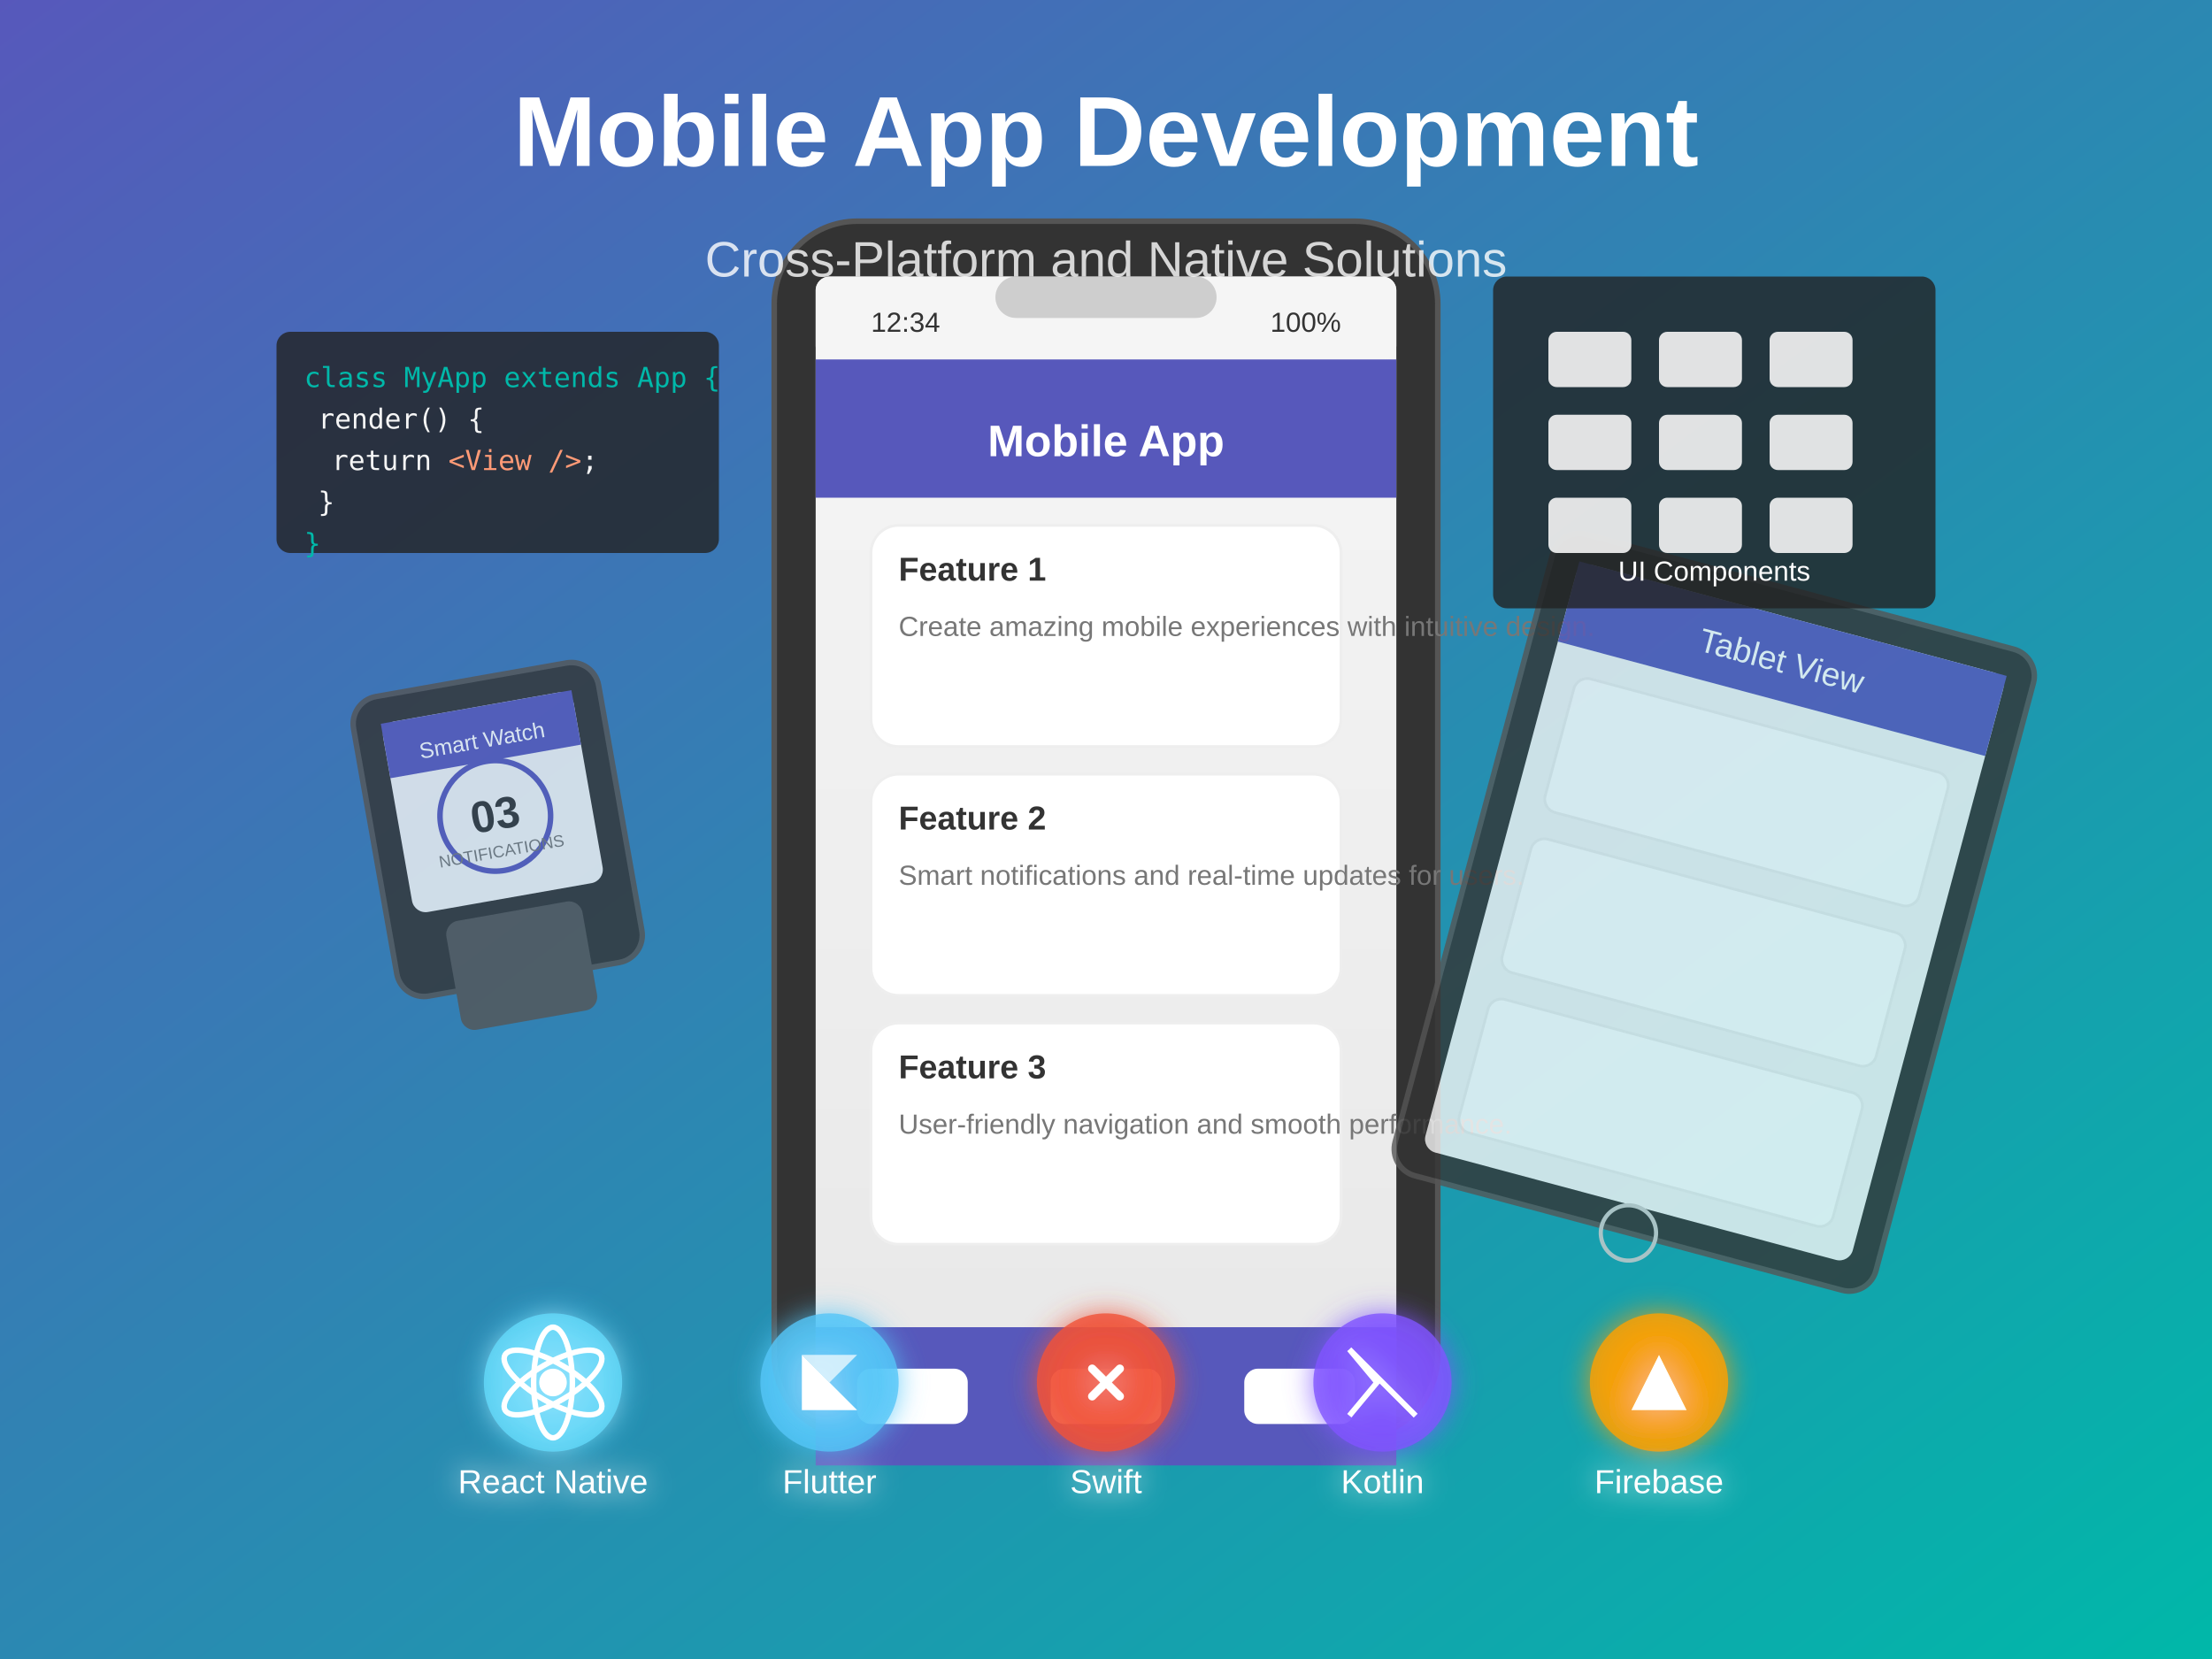
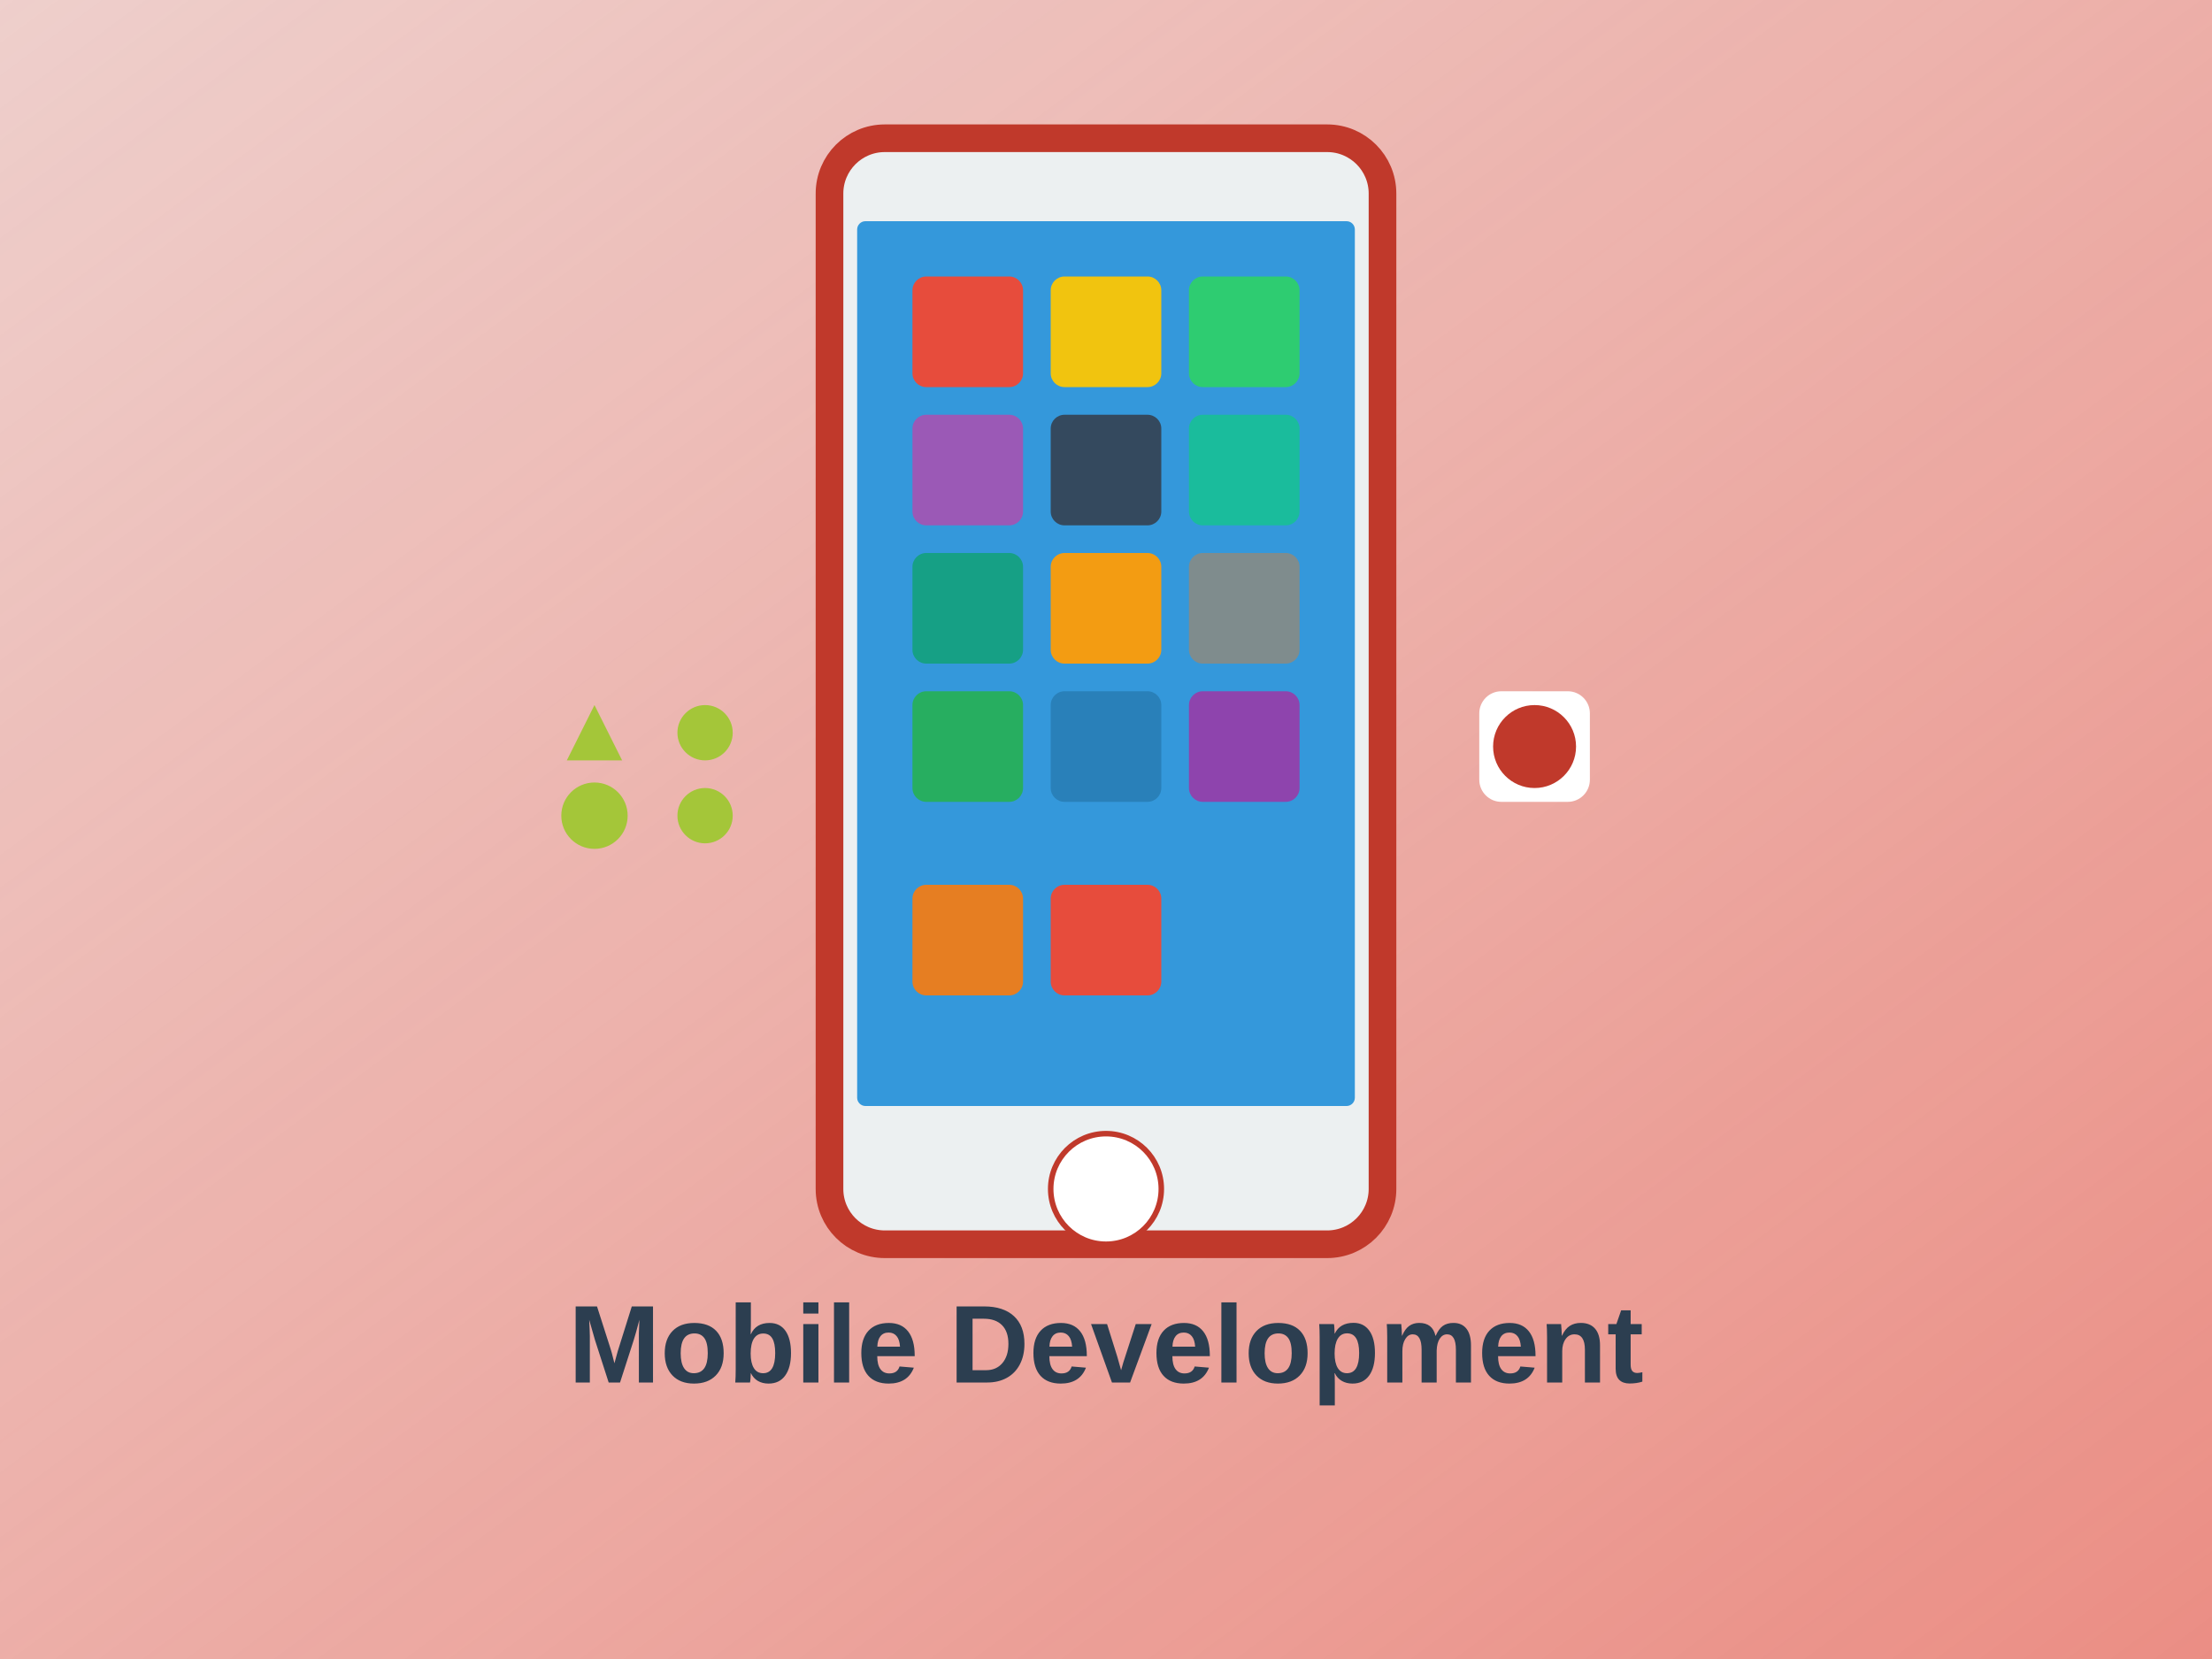
<svg xmlns="http://www.w3.org/2000/svg" width="800" height="600" viewBox="0 0 800 600">
  <defs>
    <linearGradient id="bg-gradient" x1="0%" y1="0%" x2="100%" y2="100%">
-       <stop offset="0%" stop-color="#5758BB" stop-opacity="1" />
-       <stop offset="100%" stop-color="#00B8A9" stop-opacity="1" />
+       <stop offset="0%" stop-color="#e74c3c" stop-opacity="0.2" />
+       <stop offset="100%" stop-color="#e74c3c" stop-opacity="0.6" />
    </linearGradient>
-     <linearGradient id="screen-gradient" x1="0%" y1="0%" x2="0%" y2="100%">
-       <stop offset="0%" stop-color="#F6F6F6" stop-opacity="1" />
-       <stop offset="100%" stop-color="#E8E8E8" stop-opacity="1" />
-     </linearGradient>
-     <filter id="glow" x="-50%" y="-50%" width="200%" height="200%">
-       <feGaussianBlur in="SourceGraphic" stdDeviation="5" result="blur" />
-       <feComposite in="SourceGraphic" in2="blur" operator="over" />
-     </filter>
  </defs>
  <rect width="800" height="600" fill="url(#bg-gradient)" />
-   <g transform="translate(400, 300)">
-     <rect x="-120" y="-220" width="240" height="440" rx="30" ry="30" fill="#333" stroke="#555" stroke-width="2" />
-     <rect x="-105" y="-200" width="210" height="400" rx="5" ry="5" fill="url(#screen-gradient)" />
-     <rect x="-40" y="-200" width="80" height="15" rx="7.5" ry="7.5" fill="#333" />
-     <circle cx="0" cy="210" r="15" fill="none" stroke="#ccc" stroke-width="2" />
-     <rect x="-105" y="-200" width="210" height="30" rx="5" ry="5" fill="#f5f5f5" opacity="0.8" />
-     <text x="-85" y="-180" font-family="Arial, sans-serif" font-size="10" fill="#333">12:34</text>
-     <text x="85" y="-180" font-family="Arial, sans-serif" font-size="10" fill="#333" text-anchor="end">100%</text>
-     <g>
-       <rect x="-105" y="-170" width="210" height="50" fill="#5758BB" />
-       <text x="0" y="-135" font-family="Arial, sans-serif" font-size="16" font-weight="bold" fill="#fff" text-anchor="middle">Mobile App</text>
-       <rect x="-105" y="180" width="210" height="50" fill="#5758BB" />
-       <g fill="#fff">
-         <rect x="-90" y="195" width="40" height="20" rx="5" ry="5" />
-         <rect x="-20" y="195" width="40" height="20" rx="5" ry="5" />
-         <rect x="50" y="195" width="40" height="20" rx="5" ry="5" />
-       </g>
-       <g>
-         <rect x="-85" y="-110" width="170" height="80" rx="10" ry="10" fill="#fff" stroke="#eee" stroke-width="1" />
-         <text x="-75" y="-90" font-family="Arial, sans-serif" font-size="12" font-weight="bold" fill="#333">Feature 1</text>
-         <text x="-75" y="-70" font-family="Arial, sans-serif" font-size="10" fill="#777" width="150">Create amazing mobile experiences with intuitive design.</text>
-         <rect x="-85" y="-20" width="170" height="80" rx="10" ry="10" fill="#fff" stroke="#eee" stroke-width="1" />
-         <text x="-75" y="0" font-family="Arial, sans-serif" font-size="12" font-weight="bold" fill="#333">Feature 2</text>
-         <text x="-75" y="20" font-family="Arial, sans-serif" font-size="10" fill="#777" width="150">Smart notifications and real-time updates for users.</text>
-         <rect x="-85" y="70" width="170" height="80" rx="10" ry="10" fill="#fff" stroke="#eee" stroke-width="1" />
-         <text x="-75" y="90" font-family="Arial, sans-serif" font-size="12" font-weight="bold" fill="#333">Feature 3</text>
-         <text x="-75" y="110" font-family="Arial, sans-serif" font-size="10" fill="#777" width="150">User-friendly navigation and smooth performance.</text>
-       </g>
-     </g>
+   <rect x="300" y="50" width="200" height="400" rx="20" ry="20" fill="#ecf0f1" stroke="#c0392b" stroke-width="10" />
+   <rect x="310" y="80" width="180" height="320" rx="3" ry="3" fill="#3498db" />
+   <circle cx="400" cy="430" r="20" fill="white" stroke="#c0392b" stroke-width="2" />
+   <g>
+     <rect x="330" y="100" width="40" height="40" rx="5" ry="5" fill="#e74c3c" />
+     <rect x="380" y="100" width="40" height="40" rx="5" ry="5" fill="#f1c40f" />
+     <rect x="430" y="100" width="40" height="40" rx="5" ry="5" fill="#2ecc71" />
+     <rect x="330" y="150" width="40" height="40" rx="5" ry="5" fill="#9b59b6" />
+     <rect x="380" y="150" width="40" height="40" rx="5" ry="5" fill="#34495e" />
+     <rect x="430" y="150" width="40" height="40" rx="5" ry="5" fill="#1abc9c" />
+     <rect x="330" y="200" width="40" height="40" rx="5" ry="5" fill="#16a085" />
+     <rect x="380" y="200" width="40" height="40" rx="5" ry="5" fill="#f39c12" />
+     <rect x="430" y="200" width="40" height="40" rx="5" ry="5" fill="#7f8c8d" />
+     <rect x="330" y="250" width="40" height="40" rx="5" ry="5" fill="#27ae60" />
+     <rect x="380" y="250" width="40" height="40" rx="5" ry="5" fill="#2980b9" />
+     <rect x="430" y="250" width="40" height="40" rx="5" ry="5" fill="#8e44ad" />
+     <rect x="330" y="320" width="40" height="40" rx="5" ry="5" fill="#e67e22" />
+     <rect x="380" y="320" width="40" height="40" rx="5" ry="5" fill="#e74c3c" />
+     <rect x="430" y="320" width="40" height="40" rx="5" ry="5" fill="#3498db" />
  </g>
-   <g opacity="0.8">
-     <g transform="translate(620, 330) rotate(15)">
-       <rect x="-90" y="-120" width="180" height="240" rx="10" ry="10" fill="#333" stroke="#555" stroke-width="2" />
-       <rect x="-80" y="-110" width="160" height="220" rx="5" ry="5" fill="#f5f5f5" />
-       <circle cx="0" cy="120" r="10" fill="none" stroke="#ccc" stroke-width="1.5" />
-       <rect x="-80" y="-110" width="160" height="30" fill="#5758BB" />
-       <text x="0" y="-90" font-family="Arial, sans-serif" font-size="12" fill="#fff" text-anchor="middle">Tablet View</text>
-       <rect x="-70" y="-70" width="140" height="50" rx="5" ry="5" fill="#fff" stroke="#eee" stroke-width="1" />
-       <rect x="-70" y="-10" width="140" height="50" rx="5" ry="5" fill="#fff" stroke="#eee" stroke-width="1" />
-       <rect x="-70" y="50" width="140" height="50" rx="5" ry="5" fill="#fff" stroke="#eee" stroke-width="1" />
-     </g>
-     <g transform="translate(180, 300) rotate(-10)">
-       <rect x="-45" y="-55" width="90" height="110" rx="10" ry="10" fill="#333" stroke="#555" stroke-width="2" />
-       <rect x="-35" y="-45" width="70" height="70" rx="5" ry="5" fill="#f5f5f5" />
-       <rect x="-25" y="30" width="50" height="40" rx="5" ry="5" fill="#555" />
-       <rect x="-35" y="-45" width="70" height="20" fill="#5758BB" />
-       <text x="0" y="-30" font-family="Arial, sans-serif" font-size="8" fill="#fff" text-anchor="middle">Smart Watch</text>
-       <circle cx="0" cy="-5" r="20" fill="none" stroke="#5758BB" stroke-width="2" />
-       <text x="0" y="0" font-family="Arial, sans-serif" font-size="16" font-weight="bold" fill="#333" text-anchor="middle">03</text>
-       <text x="0" y="10" font-family="Arial, sans-serif" font-size="6" fill="#777" text-anchor="middle">NOTIFICATIONS</text>
-     </g>
+   <g transform="translate(200, 250)">
+     <path d="M15,5 L25,25 L5,25 Z" fill="#a4c639" />
+     <circle cx="15" cy="45" r="12" fill="#a4c639" />
+     <circle cx="55" cy="15" r="10" fill="#a4c639" />
+     <circle cx="55" cy="45" r="10" fill="#a4c639" />
  </g>
-   <g>
-     <g transform="translate(180, 160)">
-       <rect x="-80" y="-40" width="160" height="80" rx="5" ry="5" fill="#222" opacity="0.8" />
-       <text x="-70" y="-20" font-family="monospace" font-size="10" fill="#00B8A9">class MyApp extends App {</text>
-       <text x="-65" y="-5" font-family="monospace" font-size="10" fill="#f5f5f5">  render() {</text>
-       <text x="-60" y="10" font-family="monospace" font-size="10" fill="#f5f5f5">    return <tspan fill="#FF9A76">&lt;View /&gt;</tspan>;</text>
-       <text x="-65" y="25" font-family="monospace" font-size="10" fill="#f5f5f5">  }</text>
-       <text x="-70" y="40" font-family="monospace" font-size="10" fill="#00B8A9">}</text>
-     </g>
-     <g transform="translate(620, 160)">
-       <rect x="-80" y="-60" width="160" height="120" rx="5" ry="5" fill="#222" opacity="0.8" />
-       <g fill="#f5f5f5" opacity="0.9">
-         <rect x="-60" y="-40" width="30" height="20" rx="3" ry="3" />
-         <rect x="-20" y="-40" width="30" height="20" rx="3" ry="3" />
-         <rect x="20" y="-40" width="30" height="20" rx="3" ry="3" />
-         <rect x="-60" y="-10" width="30" height="20" rx="3" ry="3" />
-         <rect x="-20" y="-10" width="30" height="20" rx="3" ry="3" />
-         <rect x="20" y="-10" width="30" height="20" rx="3" ry="3" />
-         <rect x="-60" y="20" width="30" height="20" rx="3" ry="3" />
-         <rect x="-20" y="20" width="30" height="20" rx="3" ry="3" />
-         <rect x="20" y="20" width="30" height="20" rx="3" ry="3" />
-       </g>
-       <text x="0" y="50" font-family="Arial, sans-serif" font-size="10" fill="#fff" text-anchor="middle">UI Components</text>
-     </g>
+   <g transform="translate(535, 250)">
+     <rect x="0" y="0" width="40" height="40" rx="8" ry="8" fill="white" />
+     <circle cx="20" cy="20" r="15" fill="#c0392b" />
  </g>
-   <g transform="translate(400, 500)">
-     <g transform="translate(-200, 0)" filter="url(#glow)">
-       <circle cx="0" cy="0" r="25" fill="#61DAFB" opacity="0.8" />
-       <circle cx="0" cy="0" r="5" fill="#fff" />
-       <ellipse cx="0" cy="0" rx="20" ry="7" fill="none" stroke="#fff" stroke-width="2" transform="rotate(30)" />
-       <ellipse cx="0" cy="0" rx="20" ry="7" fill="none" stroke="#fff" stroke-width="2" transform="rotate(90)" />
-       <ellipse cx="0" cy="0" rx="20" ry="7" fill="none" stroke="#fff" stroke-width="2" transform="rotate(150)" />
-       <text x="0" y="40" font-family="Arial, sans-serif" font-size="12" fill="#fff" text-anchor="middle">React Native</text>
-     </g>
-     <g transform="translate(-100, 0)" filter="url(#glow)">
-       <circle cx="0" cy="0" r="25" fill="#54C5F8" opacity="0.8" />
-       <path d="M-10,-10 L10,10 L-10,10 Z" fill="#fff" />
-       <path d="M-10,-10 L10,-10 L0,0 Z" fill="#fff" opacity="0.7" />
-       <text x="0" y="40" font-family="Arial, sans-serif" font-size="12" fill="#fff" text-anchor="middle">Flutter</text>
-     </g>
-     <g transform="translate(0, 0)" filter="url(#glow)">
-       <circle cx="0" cy="0" r="25" fill="#F05138" opacity="0.8" />
-       <path d="M-5,-5 L5,5 M-5,5 L5,-5" stroke="#fff" stroke-width="3" stroke-linecap="round" />
-       <text x="0" y="40" font-family="Arial, sans-serif" font-size="12" fill="#fff" text-anchor="middle">Swift</text>
-     </g>
-     <g transform="translate(100, 0)" filter="url(#glow)">
-       <circle cx="0" cy="0" r="25" fill="#7F52FF" opacity="0.8" />
-       <path d="M-12,-12 L12,12 M-12,12 L-2,0 L-12,-12" fill="none" stroke="#fff" stroke-width="2" />
-       <text x="0" y="40" font-family="Arial, sans-serif" font-size="12" fill="#fff" text-anchor="middle">Kotlin</text>
-     </g>
-     <g transform="translate(200, 0)" filter="url(#glow)">
-       <circle cx="0" cy="0" r="25" fill="#FFA000" opacity="0.8" />
-       <path d="M-10,10 L0,-10 L10,10 Z" fill="#fff" />
-       <text x="0" y="40" font-family="Arial, sans-serif" font-size="12" fill="#fff" text-anchor="middle">Firebase</text>
-     </g>
-   </g>
-   <text x="400" y="60" font-family="Arial, sans-serif" font-size="36" font-weight="bold" fill="#fff" text-anchor="middle">Mobile App Development</text>
-   <text x="400" y="100" font-family="Arial, sans-serif" font-size="18" fill="#fff" text-anchor="middle" opacity="0.8">Cross-Platform and Native Solutions</text>
+   <text x="400" y="500" font-family="Arial, sans-serif" font-size="40" font-weight="bold" fill="#2c3e50" text-anchor="middle">Mobile Development</text>
</svg>
